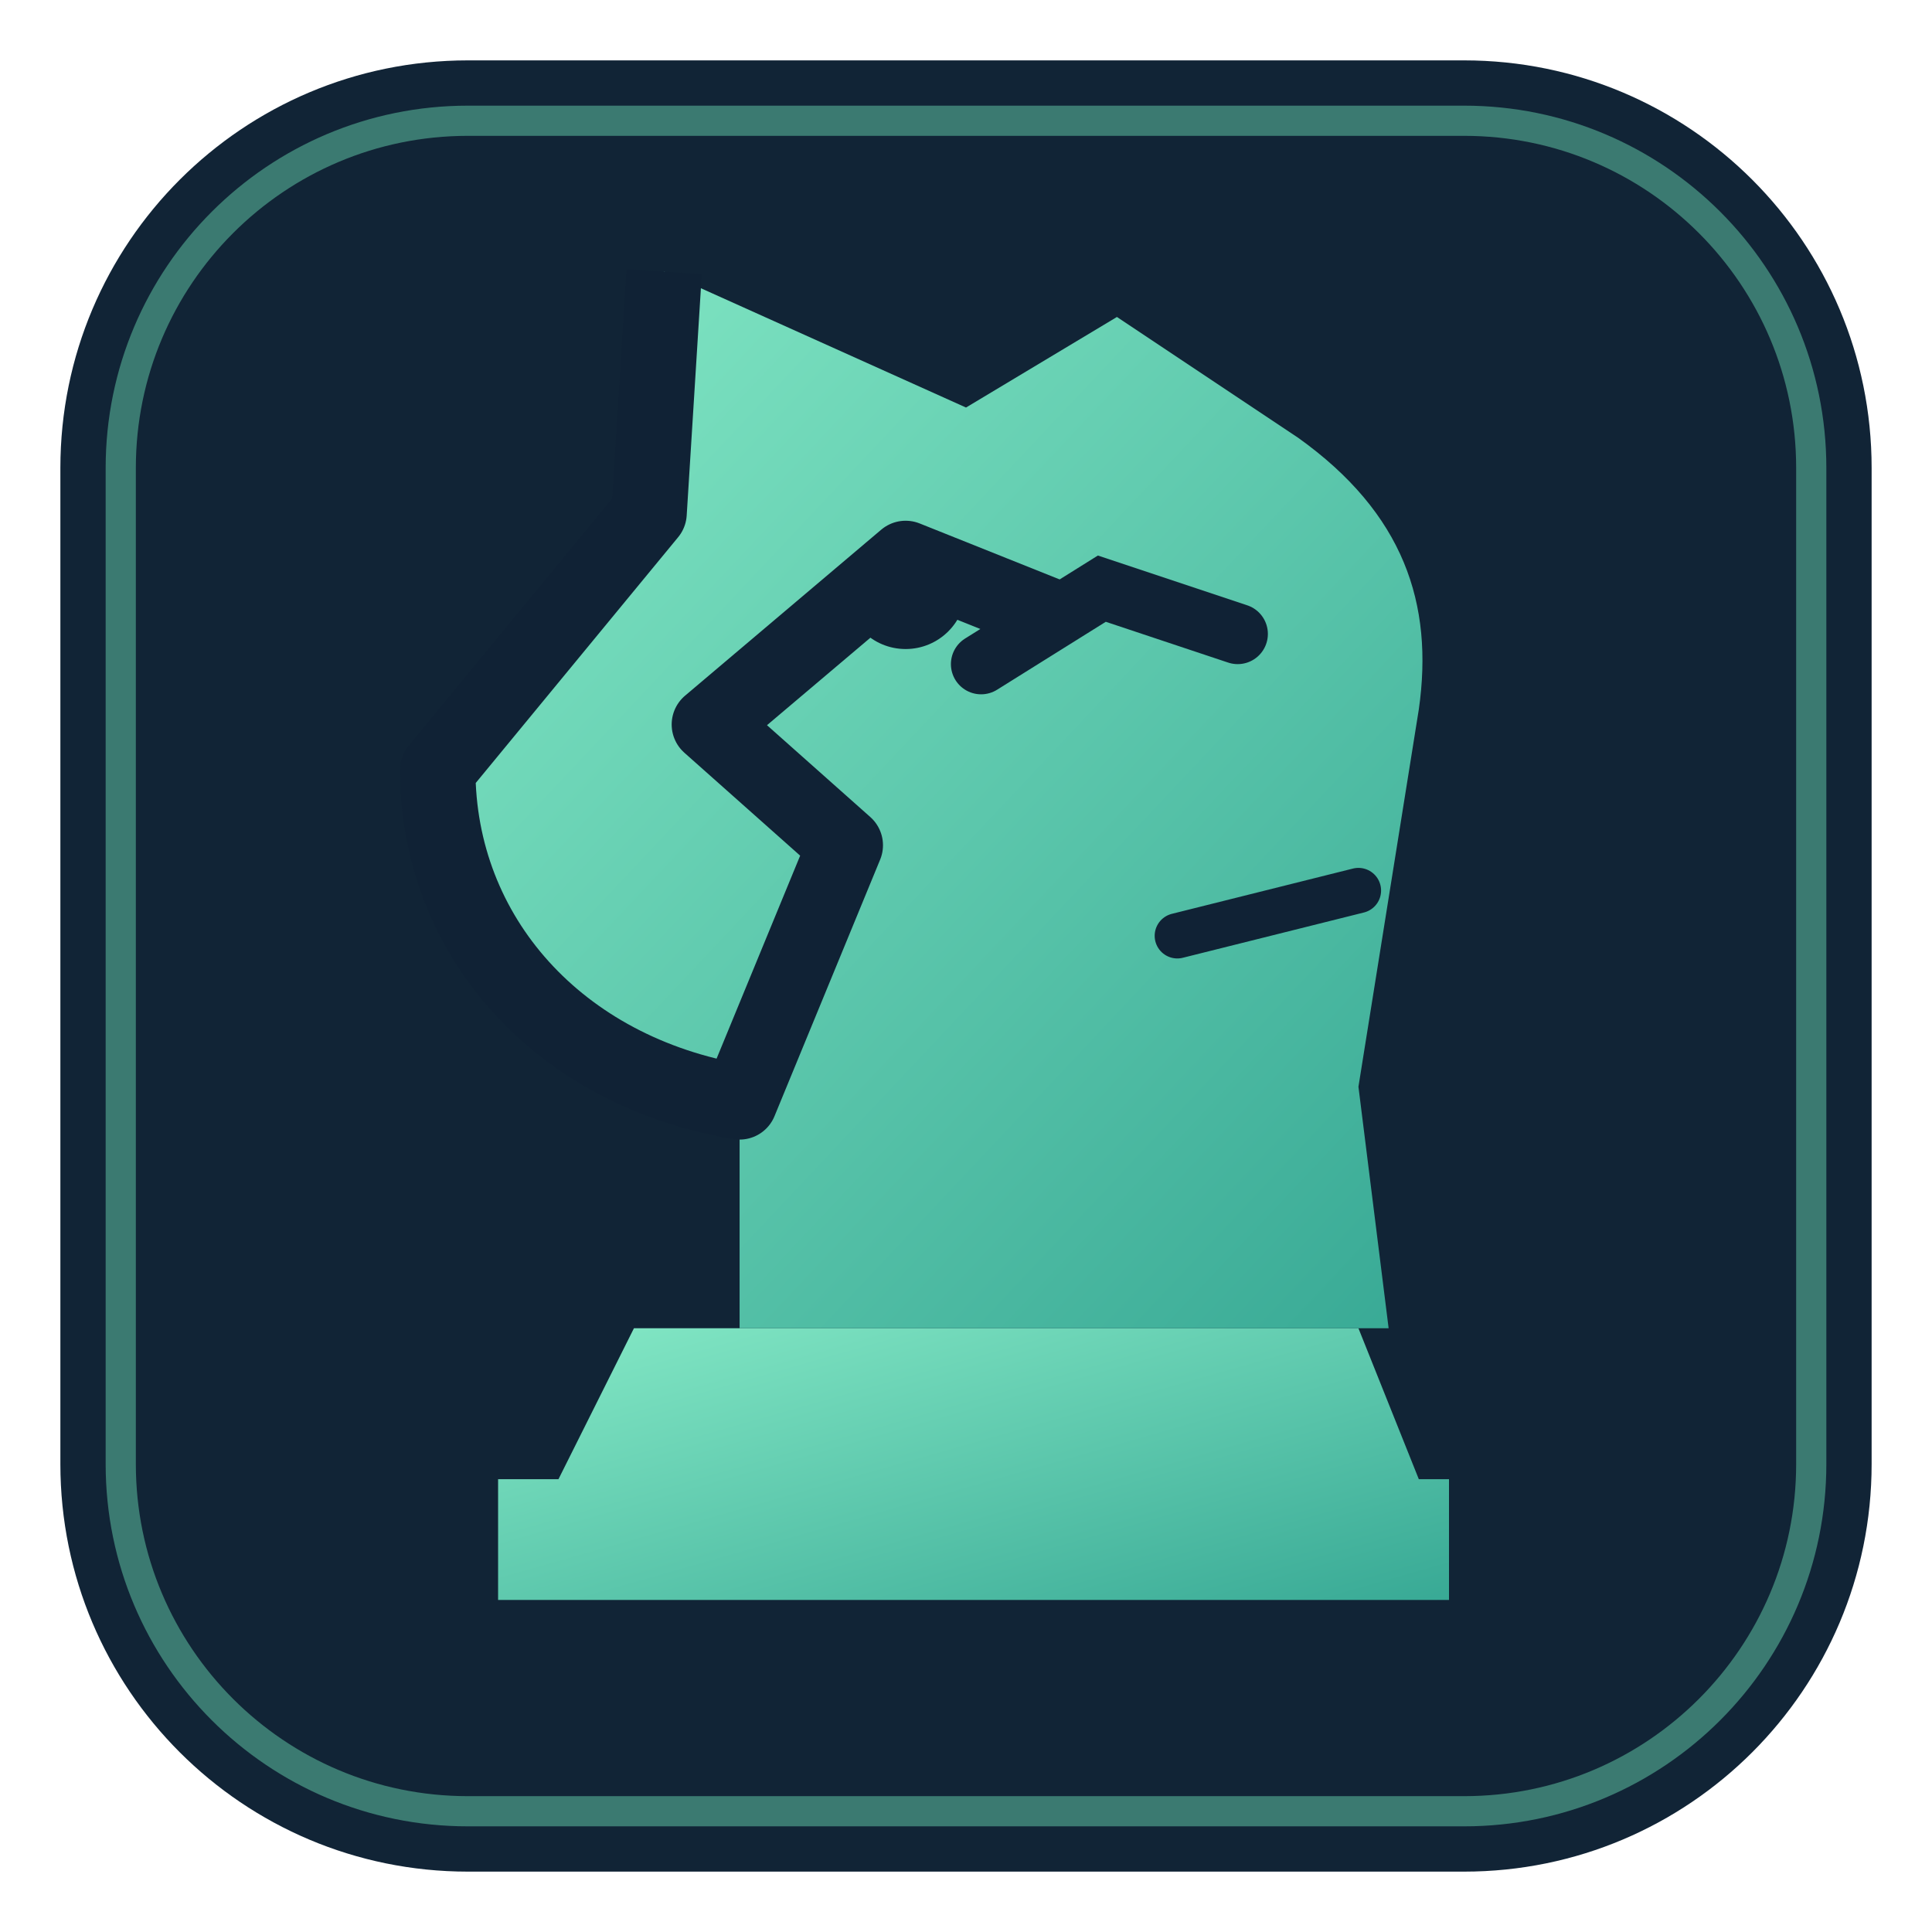
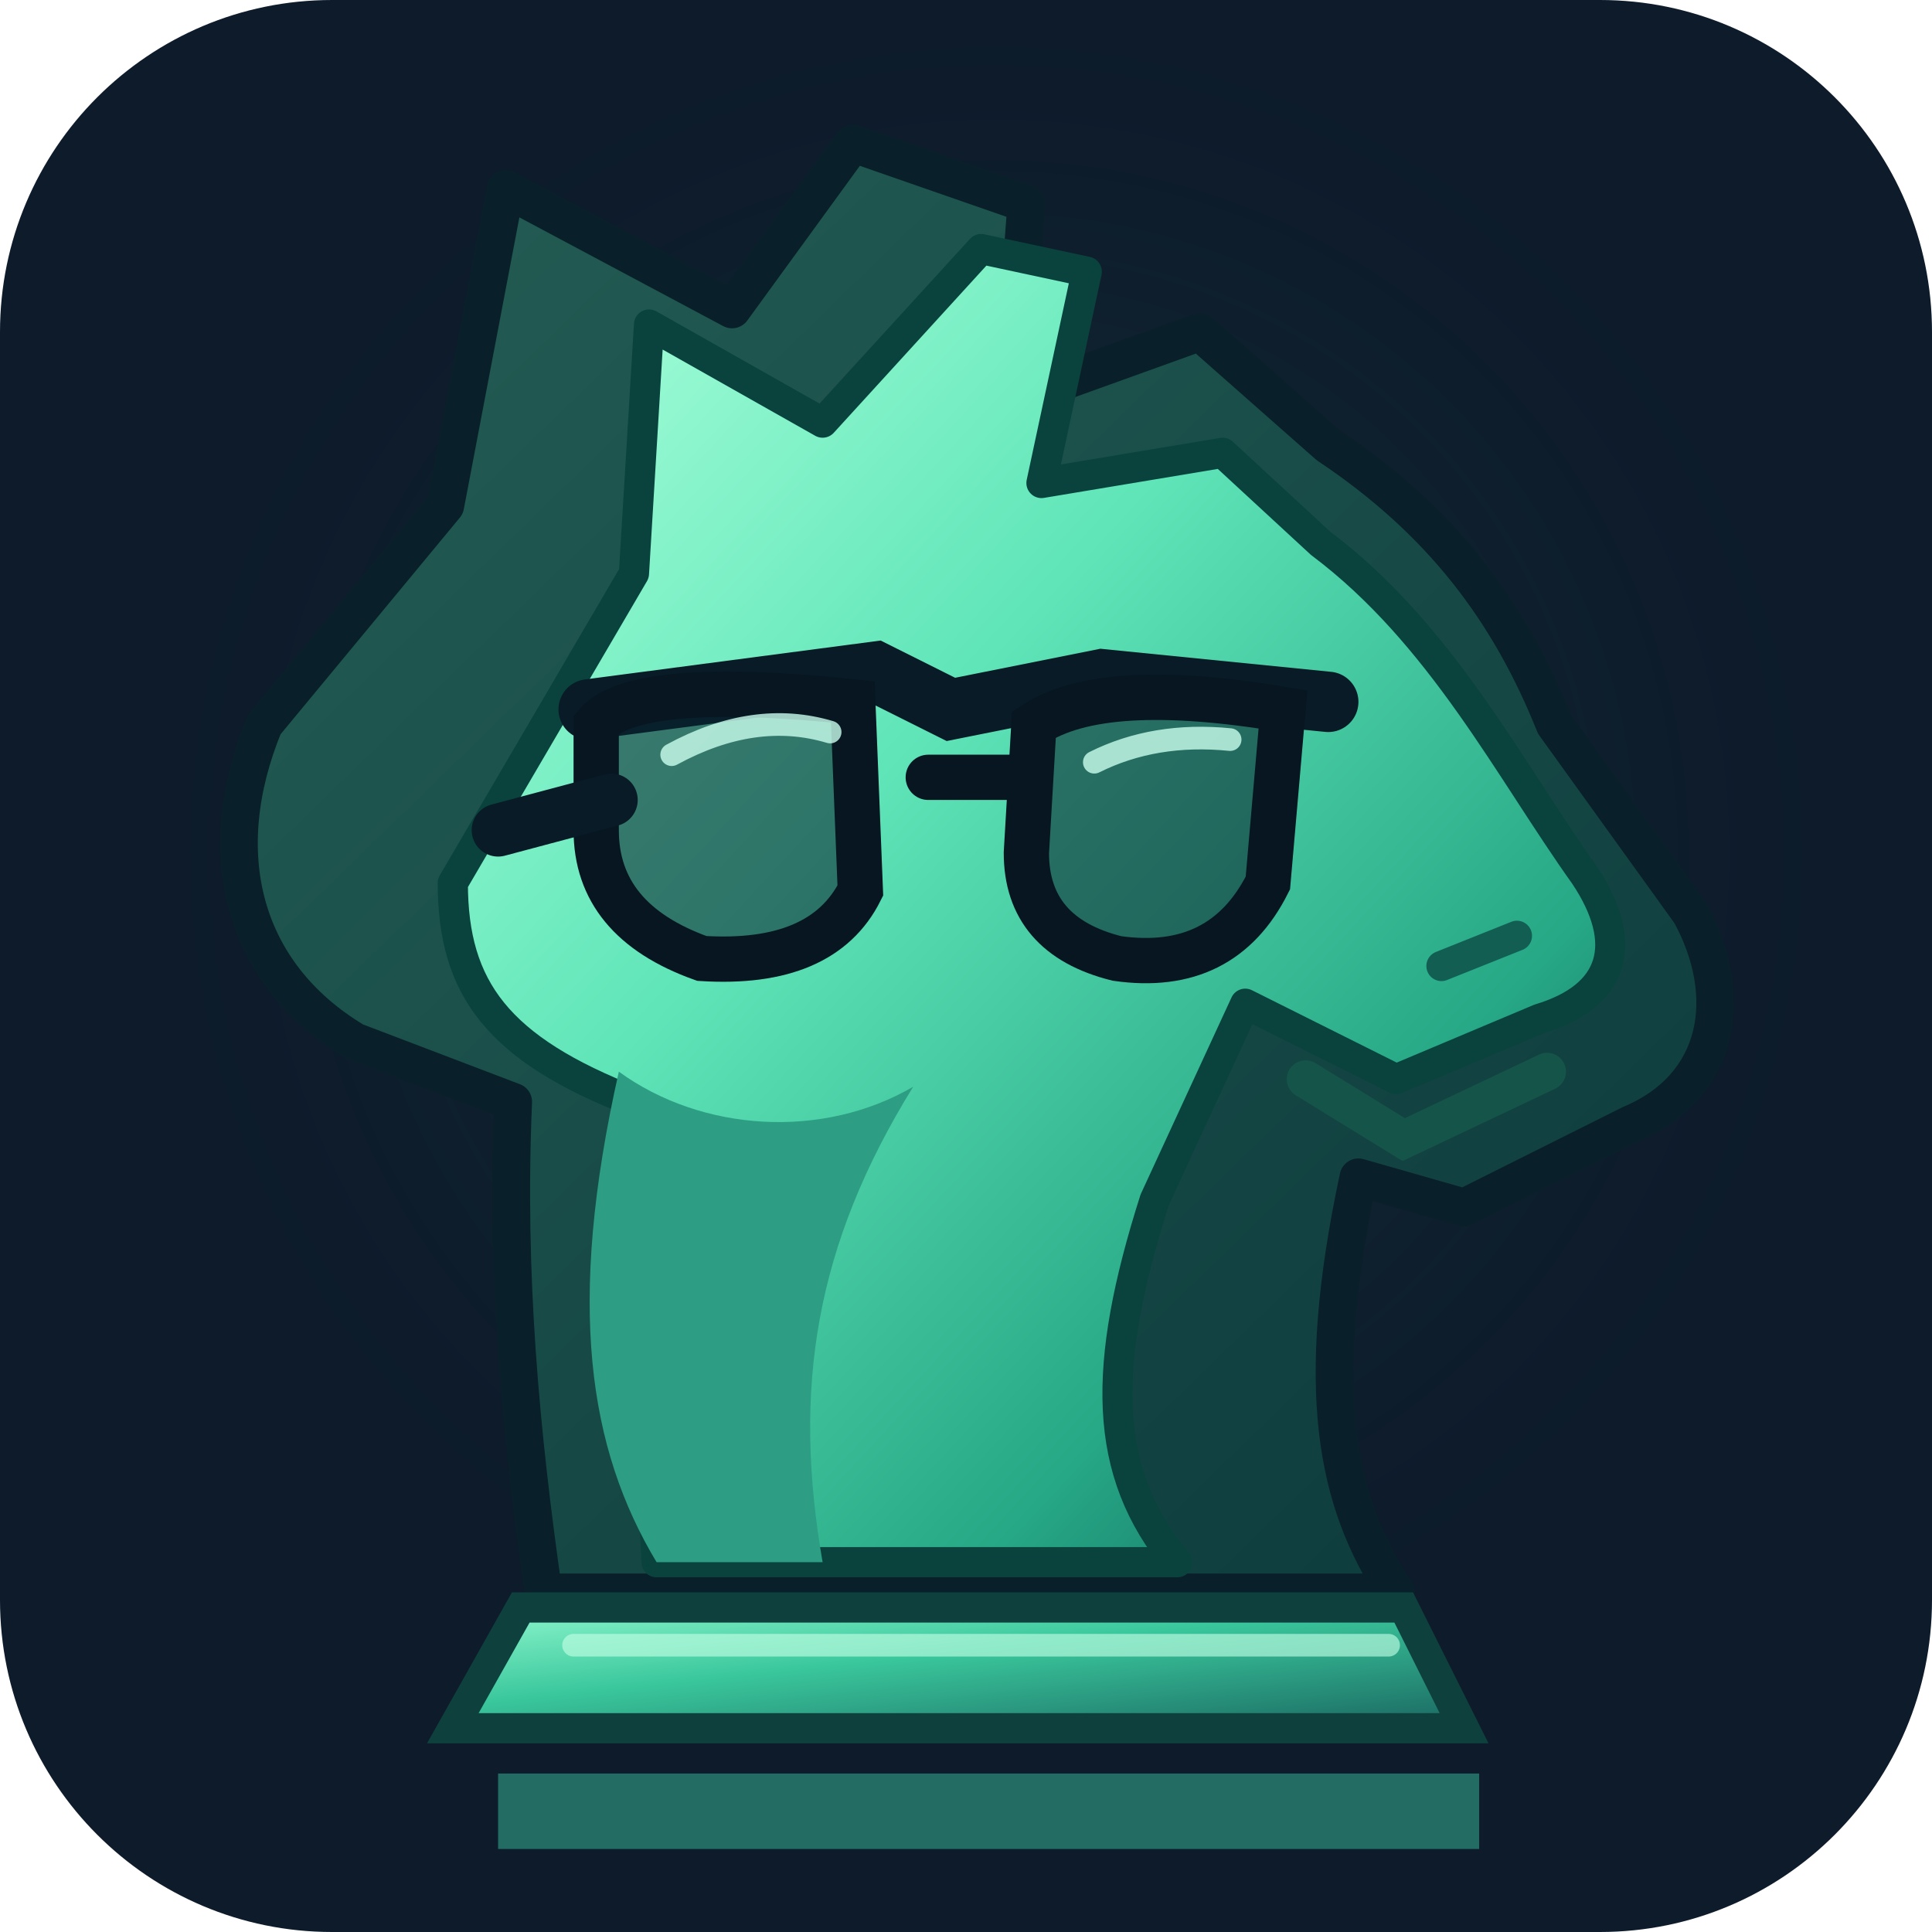
- <svg xmlns="http://www.w3.org/2000/svg" viewBox="0 0 128 128" role="img" aria-labelledby="t">
+ <svg xmlns="http://www.w3.org/2000/svg" viewBox="0 0 256 256" role="img" aria-labelledby="title desc">
  <defs>
-     <linearGradient id="g" x1="0" y1="0" x2="1" y2="1">
-       <stop stop-color="#85e9c6" />
-       <stop offset="1" stop-color="#38a995" />
+     <linearGradient id="body" x1=".05" y1=".04" x2=".92" y2=".95">
+       <stop stop-color="#a7ffda" />
+       <stop offset=".38" stop-color="#5fe5b8" />
+       <stop offset=".78" stop-color="#26a785" />
+       <stop offset="1" stop-color="#13675d" />
    </linearGradient>
+     <linearGradient id="side" x1="0" y1="0" x2="1" y2="1">
+       <stop stop-color="#255e55" />
+       <stop offset="1" stop-color="#0b393b" />
+     </linearGradient>
+     <linearGradient id="base" x1="0" y1="0" x2=".9" y2="1">
+       <stop stop-color="#91f8cf" />
+       <stop offset=".45" stop-color="#3ac79c" />
+       <stop offset="1" stop-color="#1c6e65" />
+     </linearGradient>
+     <radialGradient id="glow">
+       <stop stop-color="#58d6aa" stop-opacity=".18" />
+       <stop offset="1" stop-color="#071522" stop-opacity="0" />
+     </radialGradient>
  </defs>
-   <rect x="4" y="4" width="120" height="120" rx="27" fill="#112436" />
-   <rect x="8" y="8" width="112" height="112" rx="23" fill="none" stroke="#3b7a71" stroke-width="2" />
-   <path d="M37 98h59v8H33v-8zm5-10h48l4 10H37z" fill="url(#g)" />
-   <path d="M49 88V73c-12-2-20-11-20-22l14-17 1-16 20 9 10-6 12 8c7 5 9 11 8 18l-4 25 2 16H49z" fill="url(#g)" />
-   <path d="M44 18l-1 16-14 17c0 11 8 20 20 22l7-17-9-8 13-11 10 4" stroke="#102235" stroke-width="5" fill="none" stroke-linejoin="round" />
-   <path d="M65 44l8-5 9 3" stroke="#102235" stroke-width="4" fill="none" stroke-linecap="round" />
-   <circle cx="60" cy="39" r="4" fill="#102235" />
-   <path d="M90 59l-12 3" stroke="#102235" stroke-width="3" stroke-linecap="round" />
+   <rect width="256" height="256" rx="44" fill="#0d1b2b" />
+   <circle cx="132" cy="113" r="115" fill="url(#glow)" />
+   <path d="M72 211c-3-21-5-42-4-65l-21-8c-15-9-19-25-12-42l24-29 8-42 30 16 16-22 23 8-2 26 25-9 17 15c15 10 24 22 30 37l18 25c6 11 4 23-8 28l-22 11-14-4c-6 28-3 43 5 55Z" fill="url(#side)" stroke="#091f29" stroke-width="5" stroke-linejoin="round" />
+   <path d="M87 207c-1-23-5-46-3-61-18-7-24-15-24-29l24-41 2-33 23 13 21-23 14 3-6 28 24-4 13 12c16 12 25 30 35 44 6 9 4 16-6 19l-19 8-20-10-12 26c-7 22-7 36 3 48Z" fill="url(#body)" stroke="#0a433e" stroke-width="4" stroke-linejoin="round" />
+   <path d="M82 142c-7 31-4 50 5 65h22c-4-23-1-42 12-63-12 7-28 6-39-2Z" fill="#2d9d83" />
+   <path d="M173 143l13 8 19-9" stroke="#155449" stroke-width="5" fill="none" stroke-linecap="round" />
+   <path d="M191 128l10-4" stroke="#125e53" stroke-width="4" stroke-linecap="round" />
+   <path d="M78 94 116 89 126 94 146 90 176 93" fill="none" stroke="#081b26" stroke-width="8" stroke-linecap="round" />
+   <path d="M79 96q5-6 34-3l1 25q-5 10-21 9-14-5-14-17Z" fill="#0a2530" fill-opacity=".58" stroke="#071621" stroke-width="6" />
+   <path d="M137 96q9-6 33-2l-2 23q-6 12-20 10-12-3-12-14Z" fill="#0a2530" fill-opacity=".58" stroke="#071621" stroke-width="6" />
+   <path d="M89 100q11-6 21-3M145 101q8-4 18-3" fill="none" stroke="#caffed" stroke-width="3" stroke-linecap="round" opacity=".8" />
+   <path d="M66 110 81 106" stroke="#081b26" stroke-width="7" stroke-linecap="round" />
+   <path d="M123 103h12" stroke="#071621" stroke-width="6" stroke-linecap="round" />
+   <path d="M69 213h117l8 16H60Z" fill="url(#base)" stroke="#0e403e" stroke-width="4" />
+   <path d="M66 235h130v10H66Z" fill="#226c64" />
+   <path d="M76 218h108" stroke="#c2ffe4" stroke-opacity=".63" stroke-width="3" stroke-linecap="round" />
</svg>
